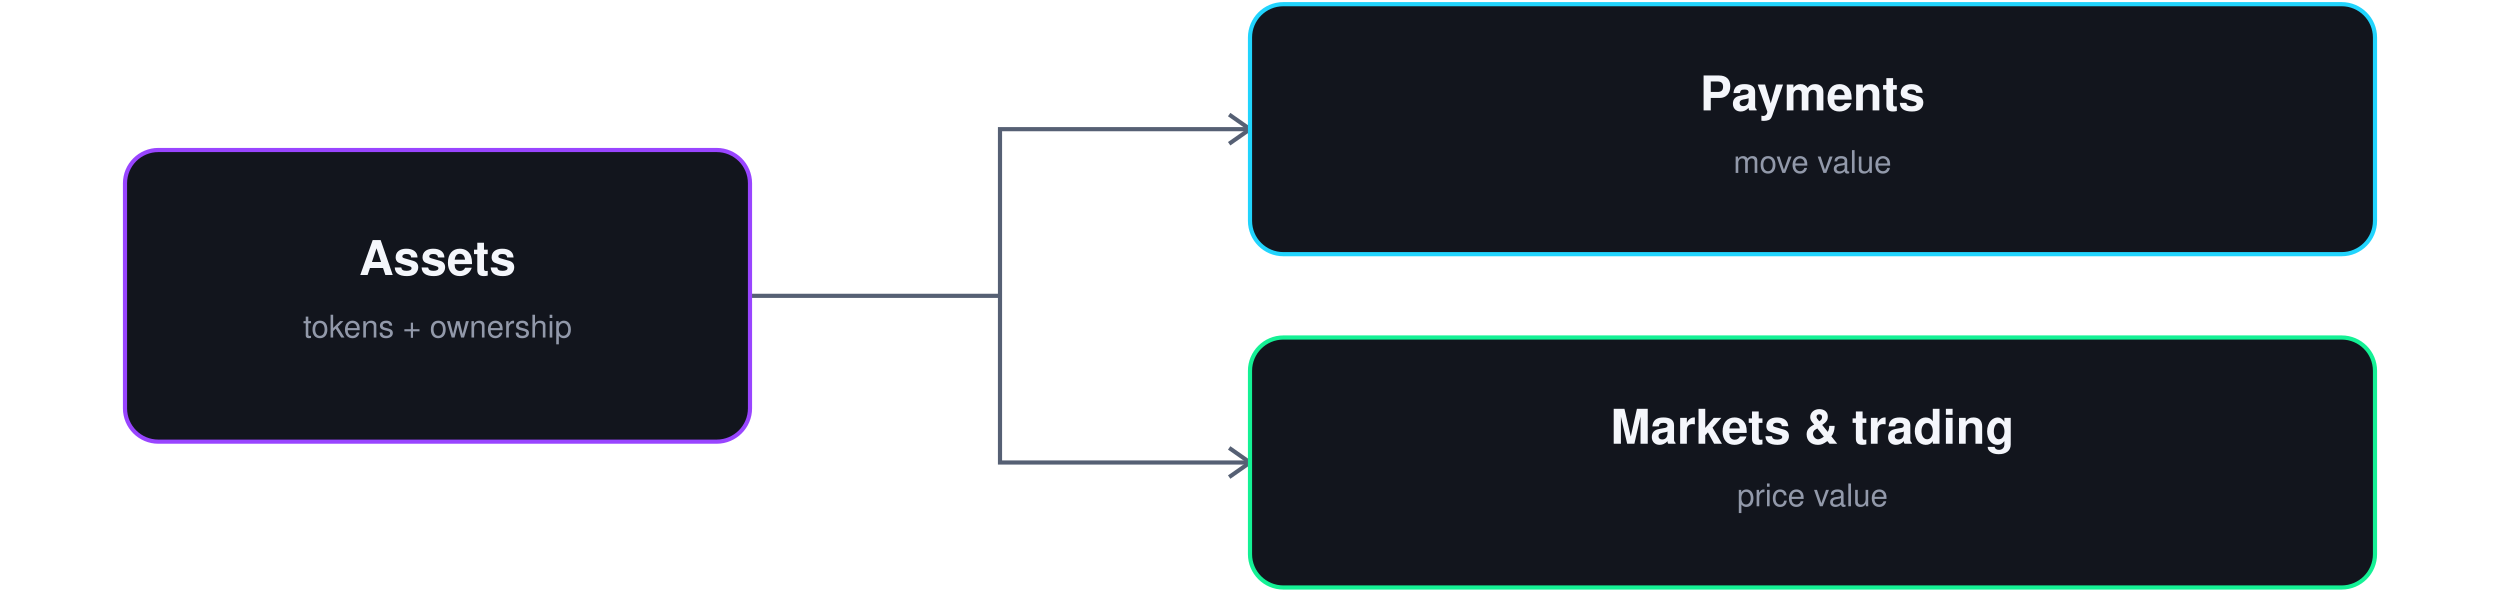
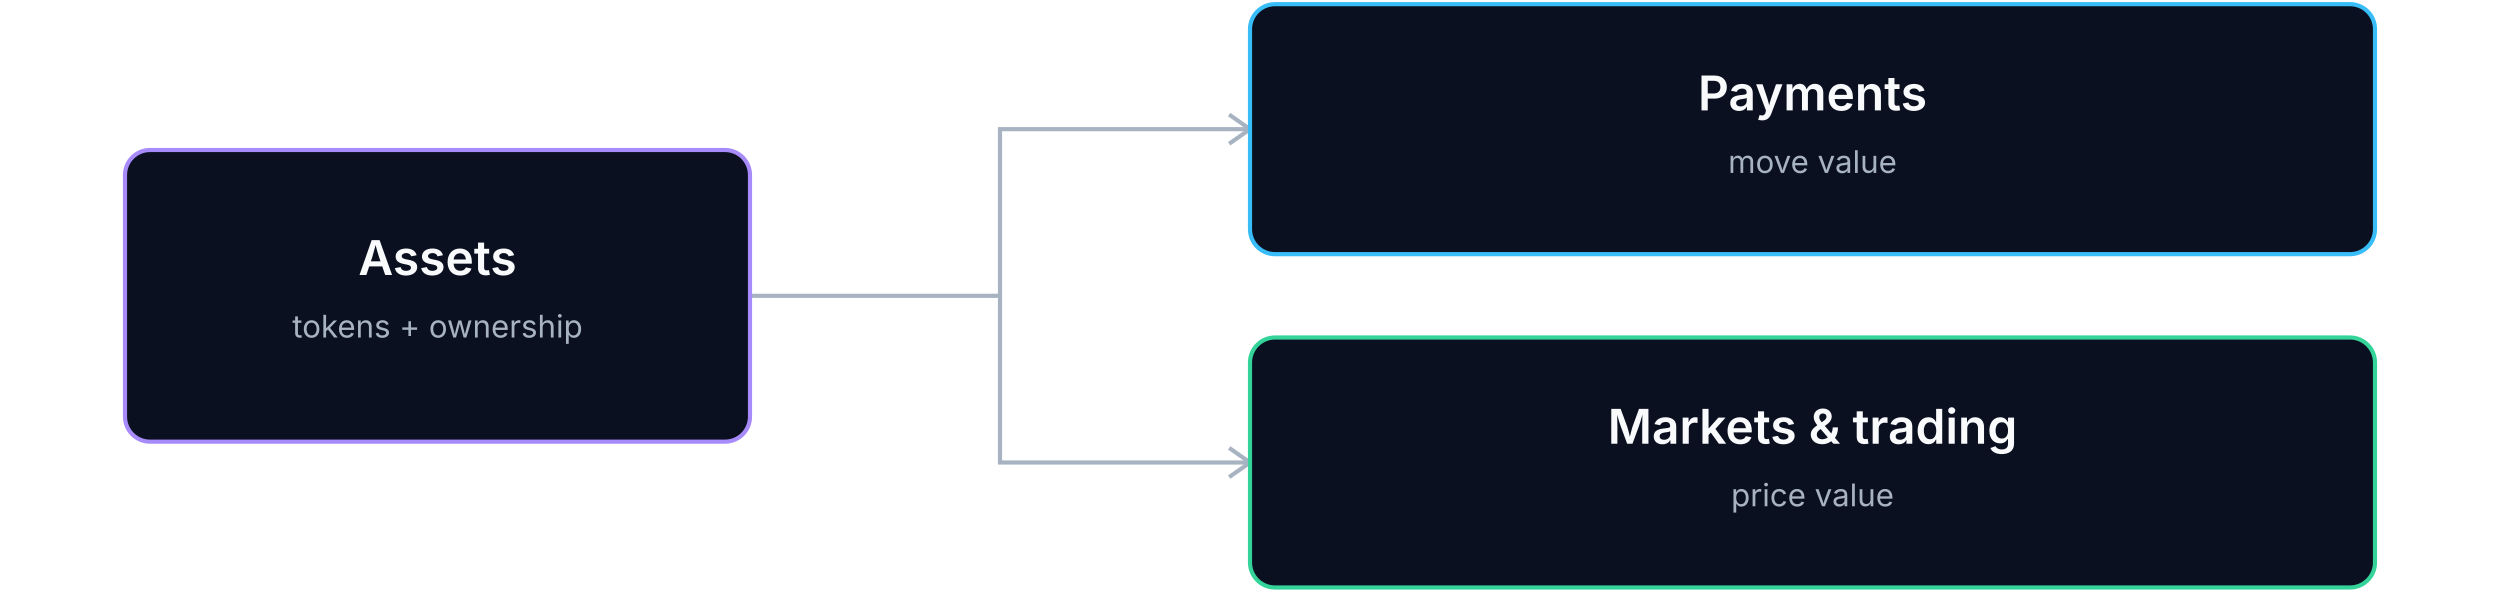
<svg xmlns="http://www.w3.org/2000/svg" width="1200" height="284" viewBox="0 38 1200 284" role="img" aria-labelledby="title">
  <style>
-     .label{fill:#f4f6fb;font:600 23px Diatype,Helvetica,sans-serif}.meta{fill:#9299aa;font:15px Diatype,Helvetica,sans-serif}.line,.arrow{fill:none;stroke:#566074;stroke-width:2}
+     .label{fill:#f8fafc;font:600 23px Diatype,Inter,ui-sans-serif,system-ui,sans-serif}.meta{fill:#a8b3c2;font:15px Diatype,Inter,ui-sans-serif,system-ui,sans-serif}.line,.arrow{fill:none;stroke:#a8b3c2;stroke-width:2}
  </style>
  <path class="line" d="M360 180H480V100H600M480 180V260H600" />
  <path class="arrow" d="M590 93L600 100L590 107M590 253L600 260L590 267" />
  <g>
-     <rect x="60" y="110" width="300" height="140" rx="16" fill="#12151d" stroke="#9945ff" stroke-width="2" />
+     <rect x="60" y="110" width="300" height="140" rx="12" fill="#0b1020" stroke="#a78bfa" stroke-width="2" />
    <text class="label" x="210" y="170" text-anchor="middle">Assets</text>
    <text class="meta" x="210" y="200" text-anchor="middle">tokens + ownership</text>
  </g>
  <g>
-     <rect x="600" y="40" width="540" height="120" rx="16" fill="#12151d" stroke="#21d4fd" stroke-width="2" />
+     <rect x="600" y="40" width="540" height="120" rx="12" fill="#0b1020" stroke="#38bdf8" stroke-width="2" />
    <text class="label" x="870" y="91" text-anchor="middle">Payments</text>
    <text class="meta" x="870" y="121" text-anchor="middle">move value</text>
  </g>
  <g>
-     <rect x="600" y="200" width="540" height="120" rx="16" fill="#12151d" stroke="#14f195" stroke-width="2" />
+     <rect x="600" y="200" width="540" height="120" rx="12" fill="#0b1020" stroke="#34d399" stroke-width="2" />
    <text class="label" x="870" y="251" text-anchor="middle">Markets &amp; trading</text>
    <text class="meta" x="870" y="281" text-anchor="middle">price value</text>
  </g>
</svg>
